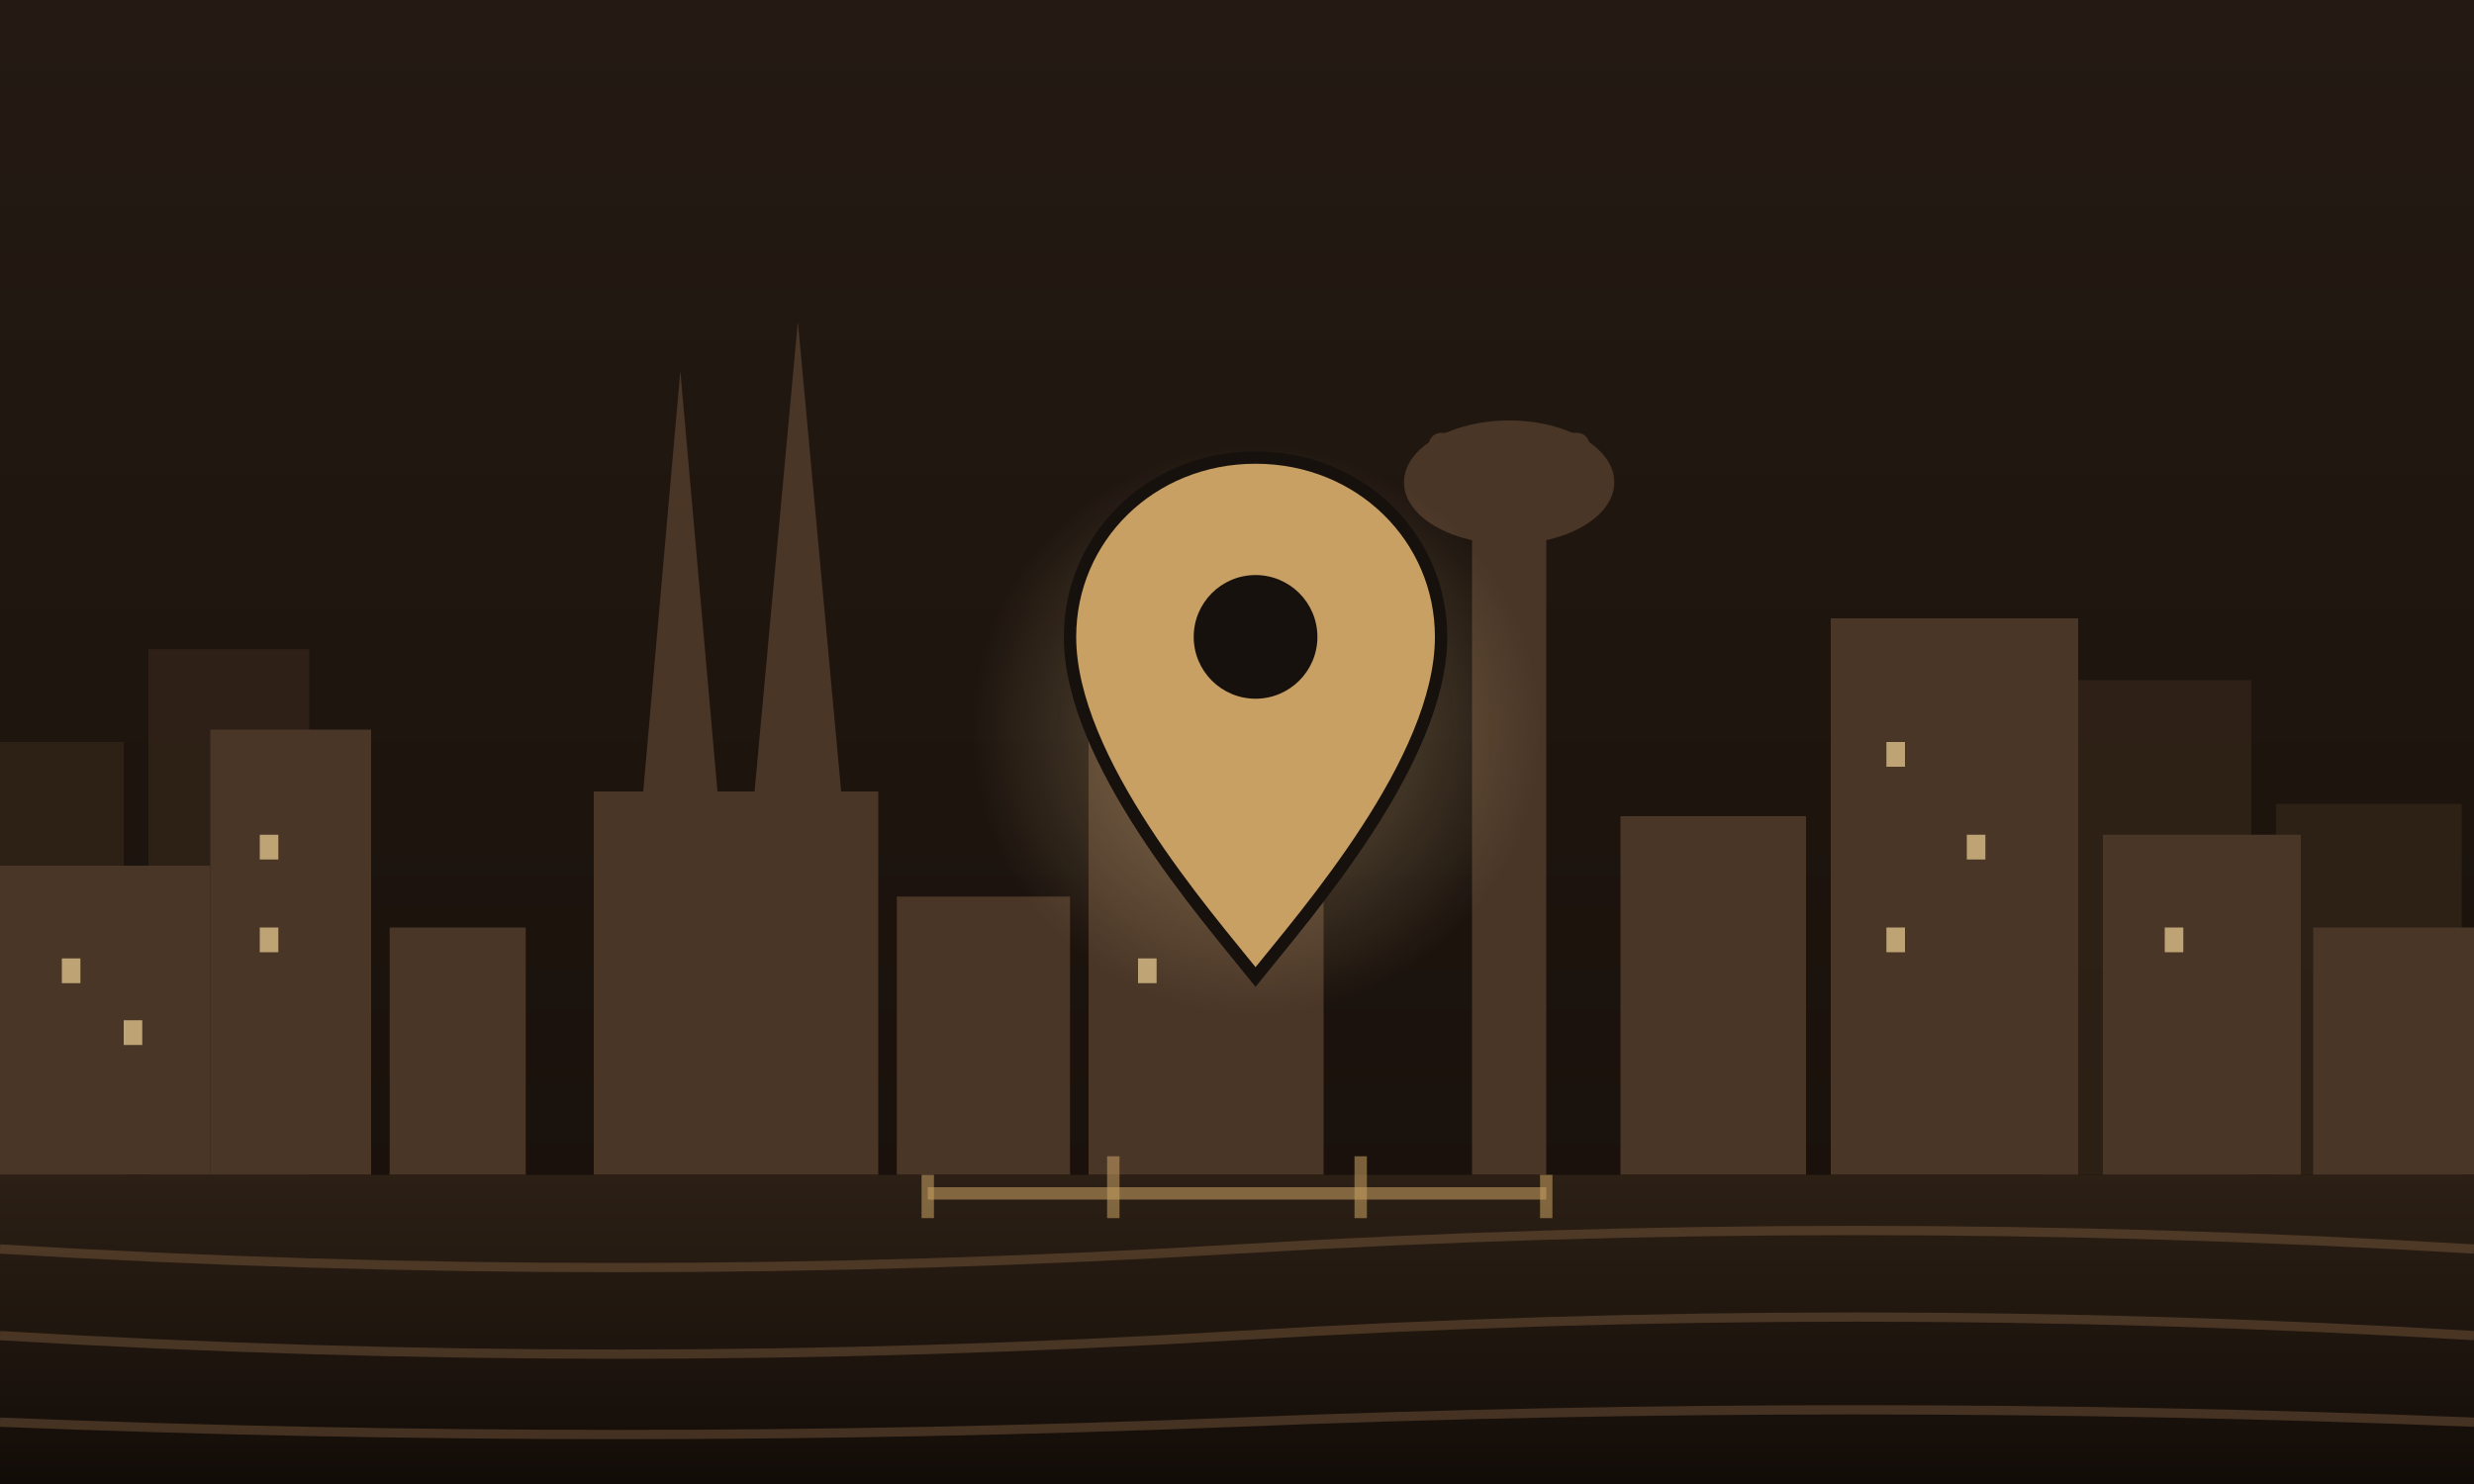
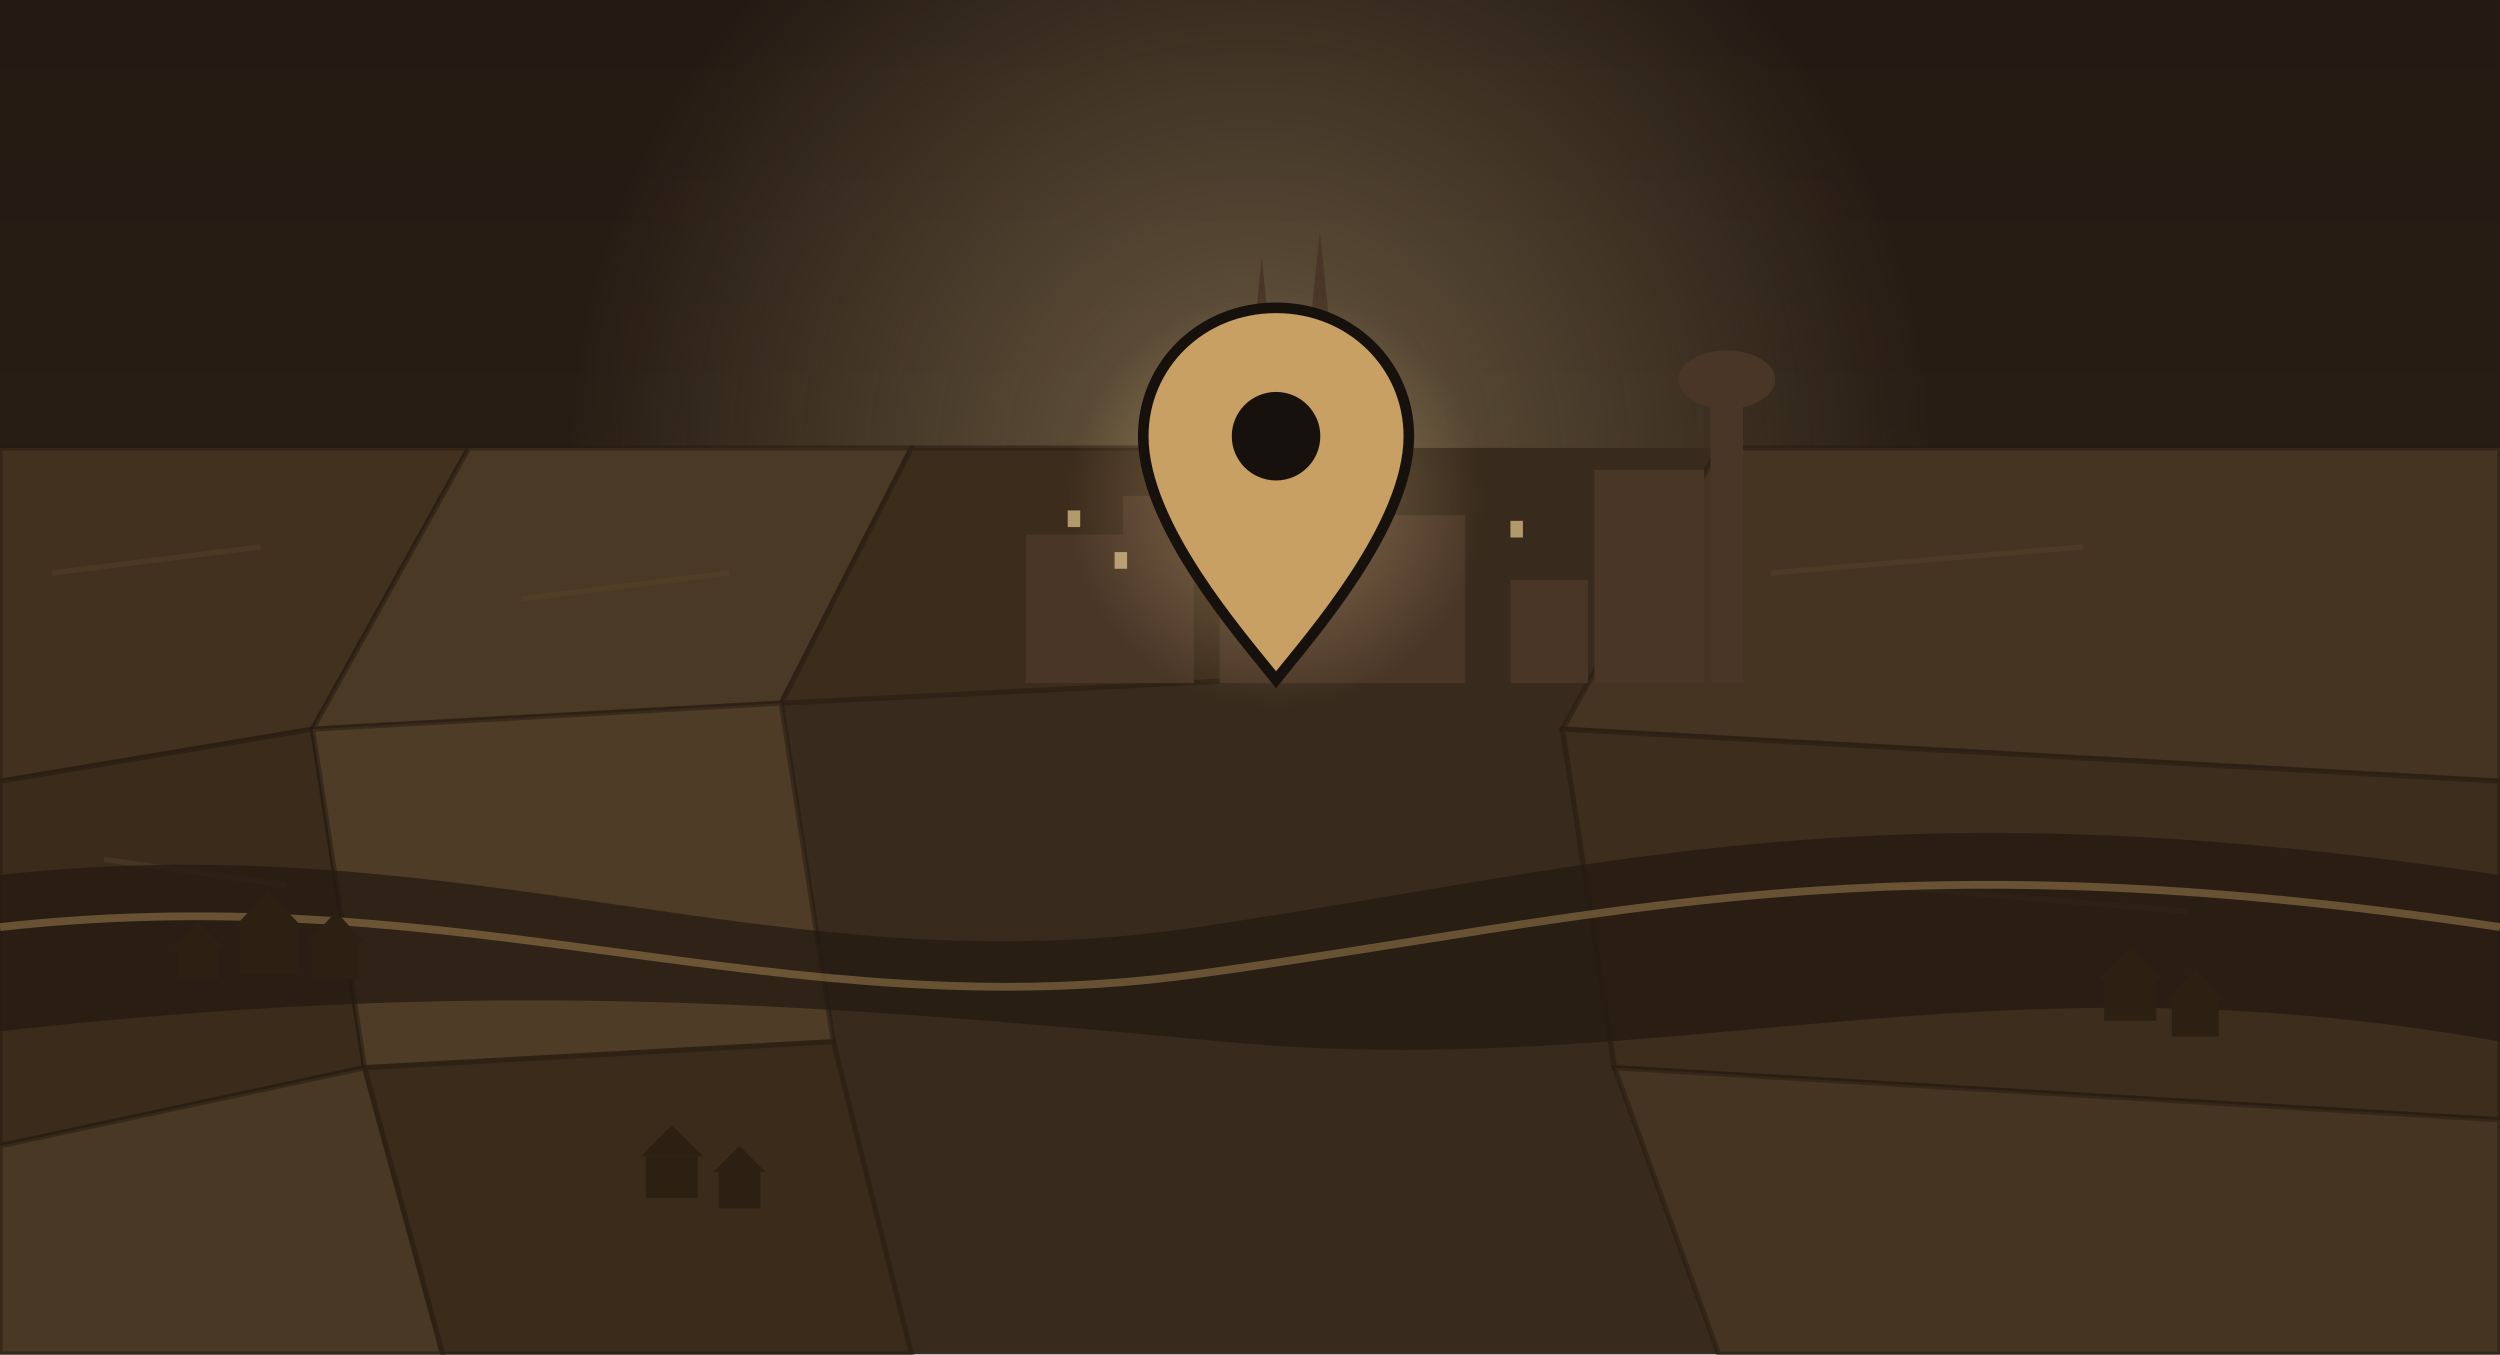
- <svg xmlns="http://www.w3.org/2000/svg" viewBox="0 0 400 240" role="img" aria-hidden="true">
+ <svg xmlns="http://www.w3.org/2000/svg" viewBox="0 0 480 260" role="img" aria-hidden="true">
  <defs>
    <linearGradient id="sky" x1="0" y1="0" x2="0" y2="1">
      <stop offset="0" stop-color="#241a13" />
-       <stop offset="1" stop-color="#170f0a" />
+       <stop offset="1" stop-color="#2f2317" />
    </linearGradient>
-     <linearGradient id="river" x1="0" y1="0" x2="0" y2="1">
-       <stop offset="0" stop-color="#2c2015" />
-       <stop offset="1" stop-color="#120c08" />
-     </linearGradient>
-     <radialGradient id="glow2" cx="50%" cy="50%" r="50%">
+     <radialGradient id="sun" cx="50%" cy="50%" r="50%">
+       <stop offset="0" stop-color="#e4c88f" stop-opacity="0.35" />
+       <stop offset="1" stop-color="#e4c88f" stop-opacity="0" />
+     </radialGradient>
+     <radialGradient id="glow3" cx="50%" cy="50%" r="50%">
      <stop offset="0" stop-color="#e4c88f" stop-opacity="0.4" />
      <stop offset="1" stop-color="#e4c88f" stop-opacity="0" />
    </radialGradient>
  </defs>
-   <rect width="400" height="240" fill="url(#sky)" />
-   <g fill="#3a2a1c" opacity="0.55">
-     <rect x="-10" y="120" width="30" height="70" />
-     <rect x="24" y="105" width="26" height="85" />
-     <rect x="330" y="110" width="34" height="80" />
-     <rect x="368" y="130" width="30" height="60" />
+   <rect width="480" height="260" fill="url(#sky)" />
+   <circle cx="240" cy="88" r="130" fill="url(#sun)" />
+   <rect x="0" y="86" width="480" height="174" fill="#382a1c" />
+   <g stroke="#241a11" stroke-width="1" stroke-opacity="0.5">
+     <polygon points="0,86 90,86 60,140 0,150" fill="#42311f" />
+     <polygon points="90,86 175,86 150,135 60,140" fill="#4a3924" />
+     <polygon points="175,86 260,86 250,130 150,135" fill="#3c2c1c" />
+     <polygon points="330,86 480,86 480,150 300,140" fill="#453422" />
+     <polygon points="0,150 60,140 70,205 0,220" fill="#3a2b1b" />
+     <polygon points="60,140 150,135 160,200 70,205" fill="#4f3c26" />
+     <polygon points="300,140 480,150 480,215 310,205" fill="#3d2d1d" />
+     <polygon points="0,220 70,205 85,260 0,260" fill="#493823" />
+     <polygon points="70,205 160,200 175,260 85,260" fill="#3a2b1b" />
+     <polygon points="310,205 480,215 480,260 330,260" fill="#453422" />
+     <polygon points="330,260 480,260 480,215 310,205 320,235" fill="#3d2d1d" opacity="0" />
  </g>
-   <g fill="#4a3627">
-     <rect x="0" y="140" width="34" height="50" />
-     <rect x="34" y="118" width="26" height="72" />
-     <rect x="63" y="150" width="22" height="40" />
-     <rect x="96" y="128" width="46" height="62" />
-     <path d="M104 128 L110 60 L116 128 Z" />
-     <path d="M122 128 L129 52 L136 128 Z" />
-     <rect x="145" y="145" width="28" height="45" />
-     <rect x="176" y="108" width="38" height="82" />
-     <rect x="238" y="78" width="12" height="112" />
-     <ellipse cx="244" cy="78" rx="17" ry="10" />
-     <rect x="231" y="70" width="26" height="7" rx="2" />
-     <rect x="262" y="132" width="30" height="58" />
-     <rect x="296" y="100" width="40" height="90" />
-     <rect x="340" y="135" width="32" height="55" />
-     <rect x="374" y="150" width="26" height="40" />
+   <g stroke="#5c4830" stroke-opacity="0.35" stroke-width="1" fill="none">
+     <path d="M10 110 L50 105 M100 115 L140 110 M20 165 L55 170 M340 110 L400 105 M360 170 L420 175" />
  </g>
-   <g fill="#e4c88f" opacity="0.75">
-     <rect x="10" y="155" width="3" height="4" />
-     <rect x="20" y="165" width="3" height="4" />
-     <rect x="42" y="135" width="3" height="4" />
-     <rect x="42" y="150" width="3" height="4" />
-     <rect x="184" y="128" width="3" height="4" />
-     <rect x="198" y="140" width="3" height="4" />
-     <rect x="184" y="155" width="3" height="4" />
-     <rect x="305" y="120" width="3" height="4" />
-     <rect x="318" y="135" width="3" height="4" />
-     <rect x="305" y="150" width="3" height="4" />
-     <rect x="350" y="150" width="3" height="4" />
+   <path d="M0 168 C 90 158, 150 190, 230 178 S 360 150, 480 168 L480 200 C 380 182, 320 208, 235 200 S 90 188, 0 198 Z" fill="#241a11" opacity="0.75" />
+   <g stroke="#c9a063" stroke-opacity="0.4" stroke-width="1.5" fill="none">
+     <path d="M0 178 C 90 168, 150 198, 230 187 S 360 160, 480 178" />
  </g>
-   <rect x="0" y="190" width="400" height="50" fill="url(#river)" />
-   <g stroke="#8a6644" stroke-opacity="0.4" stroke-width="1.5" fill="none">
-     <path d="M0 202 Q100 208 200 202 T400 202" />
-     <path d="M0 216 Q100 222 200 216 T400 216" />
-     <path d="M0 230 Q100 234 200 230 T400 230" />
+   <g fill="#2c2013">
+     <g transform="translate(52,178)">
+       <rect x="-6" y="0" width="11" height="9" />
+       <path d="M-7 0 L-0.5 -7 L6 0 Z" />
+       <rect x="8" y="3" width="9" height="7" />
+       <path d="M7 3 L12.5 -3 L18 3 Z" />
+       <rect x="-18" y="4" width="8" height="6" />
+       <path d="M-19 4 L-14 -1 L-9 4 Z" />
+     </g>
+     <g transform="translate(410,188)">
+       <rect x="-6" y="0" width="10" height="8" />
+       <path d="M-7 0 L-1 -6 L5 0 Z" />
+       <rect x="7" y="4" width="9" height="7" />
+       <path d="M6 4 L11.5 -2 L17 4 Z" />
+     </g>
+     <g transform="translate(130,222)">
+       <rect x="-6" y="0" width="10" height="8" />
+       <path d="M-7 0 L-1 -6 L5 0 Z" />
+       <rect x="8" y="3" width="8" height="7" />
+       <path d="M7 3 L12 -2 L17 3 Z" />
+     </g>
  </g>
-   <g stroke="#c9a063" stroke-opacity="0.55" stroke-width="2" fill="none">
-     <path d="M150 190 L150 197 M180 187 L180 197 M220 187 L220 197 M250 190 L250 197" />
-     <path d="M150 193 L250 193" />
+   <g fill="#4a3627" transform="translate(197,58) scale(0.62)">
+     <rect x="0" y="72" width="30" height="46" />
+     <rect x="30" y="60" width="22" height="58" />
+     <rect x="96" y="66" width="40" height="52" />
+     <rect x="150" y="86" width="24" height="32" />
+     <rect x="176" y="52" width="34" height="66" />
+     <rect x="60" y="46" width="40" height="72" />
+     <path d="M67 46 L73 -14 L79 46 Z" />
+     <path d="M84 46 L91 -22 L98 46 Z" />
+     <rect x="212" y="24" width="10" height="94" />
+     <ellipse cx="217" cy="24" rx="15" ry="9" />
  </g>
-   <circle cx="203" cy="118" r="46" fill="url(#glow2)" />
-   <g transform="translate(203,108)">
-     <path d="M0 -34 C17 -34 30 -21 30 -5 C30 15 8 40 0 50 C-8 40 -30 15 -30 -5 C-30 -21 -17 -34 0 -34 Z" fill="#c9a063" stroke="#17110d" stroke-width="2" />
+   <g fill="#e4c88f" opacity="0.7">
+     <rect x="205" y="98" width="2.4" height="3.2" />
+     <rect x="214" y="106" width="2.4" height="3.2" />
+     <rect x="255" y="94" width="2.4" height="3.2" />
+     <rect x="290" y="100" width="2.4" height="3.2" />
+     <rect x="238" y="108" width="2.4" height="3.2" />
+   </g>
+   <circle cx="245" cy="96" r="40" fill="url(#glow3)" />
+   <g transform="translate(245,88) scale(0.85)">
+     <path d="M0 -34 C17 -34 30 -21 30 -5 C30 15 8 40 0 50 C-8 40 -30 15 -30 -5 C-30 -21 -17 -34 0 -34 Z" fill="#c9a063" stroke="#17110d" stroke-width="2.4" />
    <circle cx="0" cy="-5" r="10" fill="#17110d" />
  </g>
</svg>
